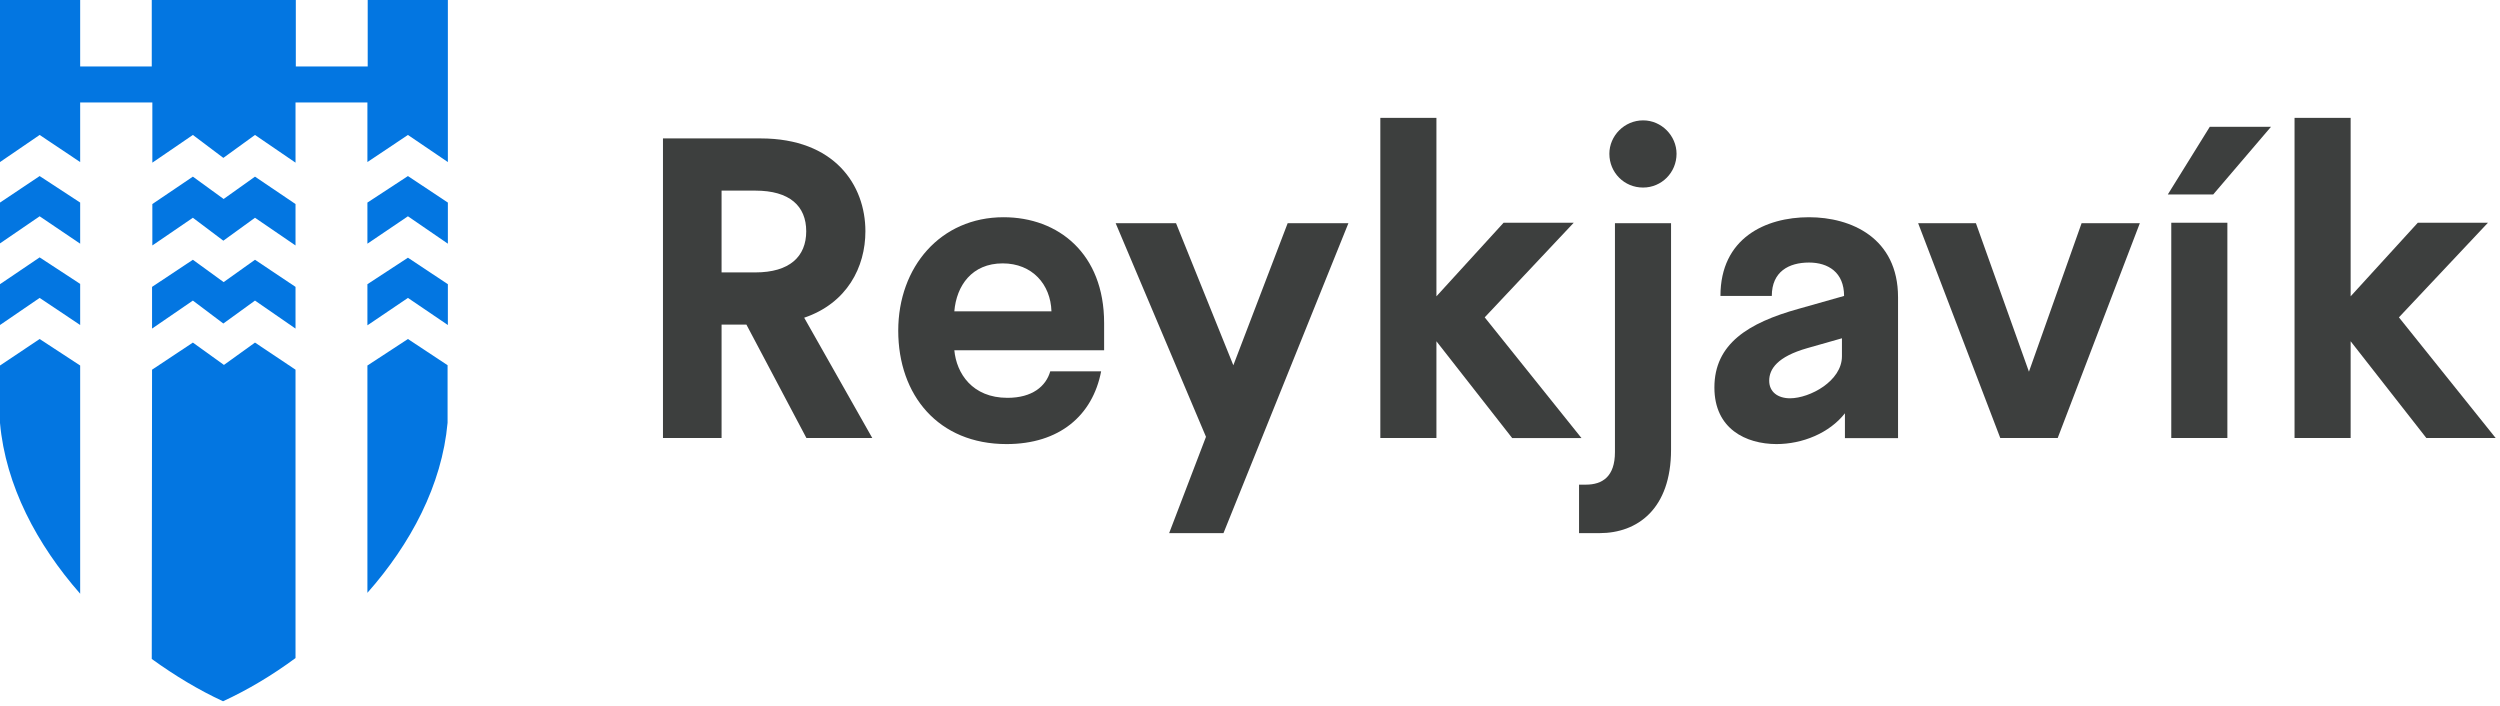
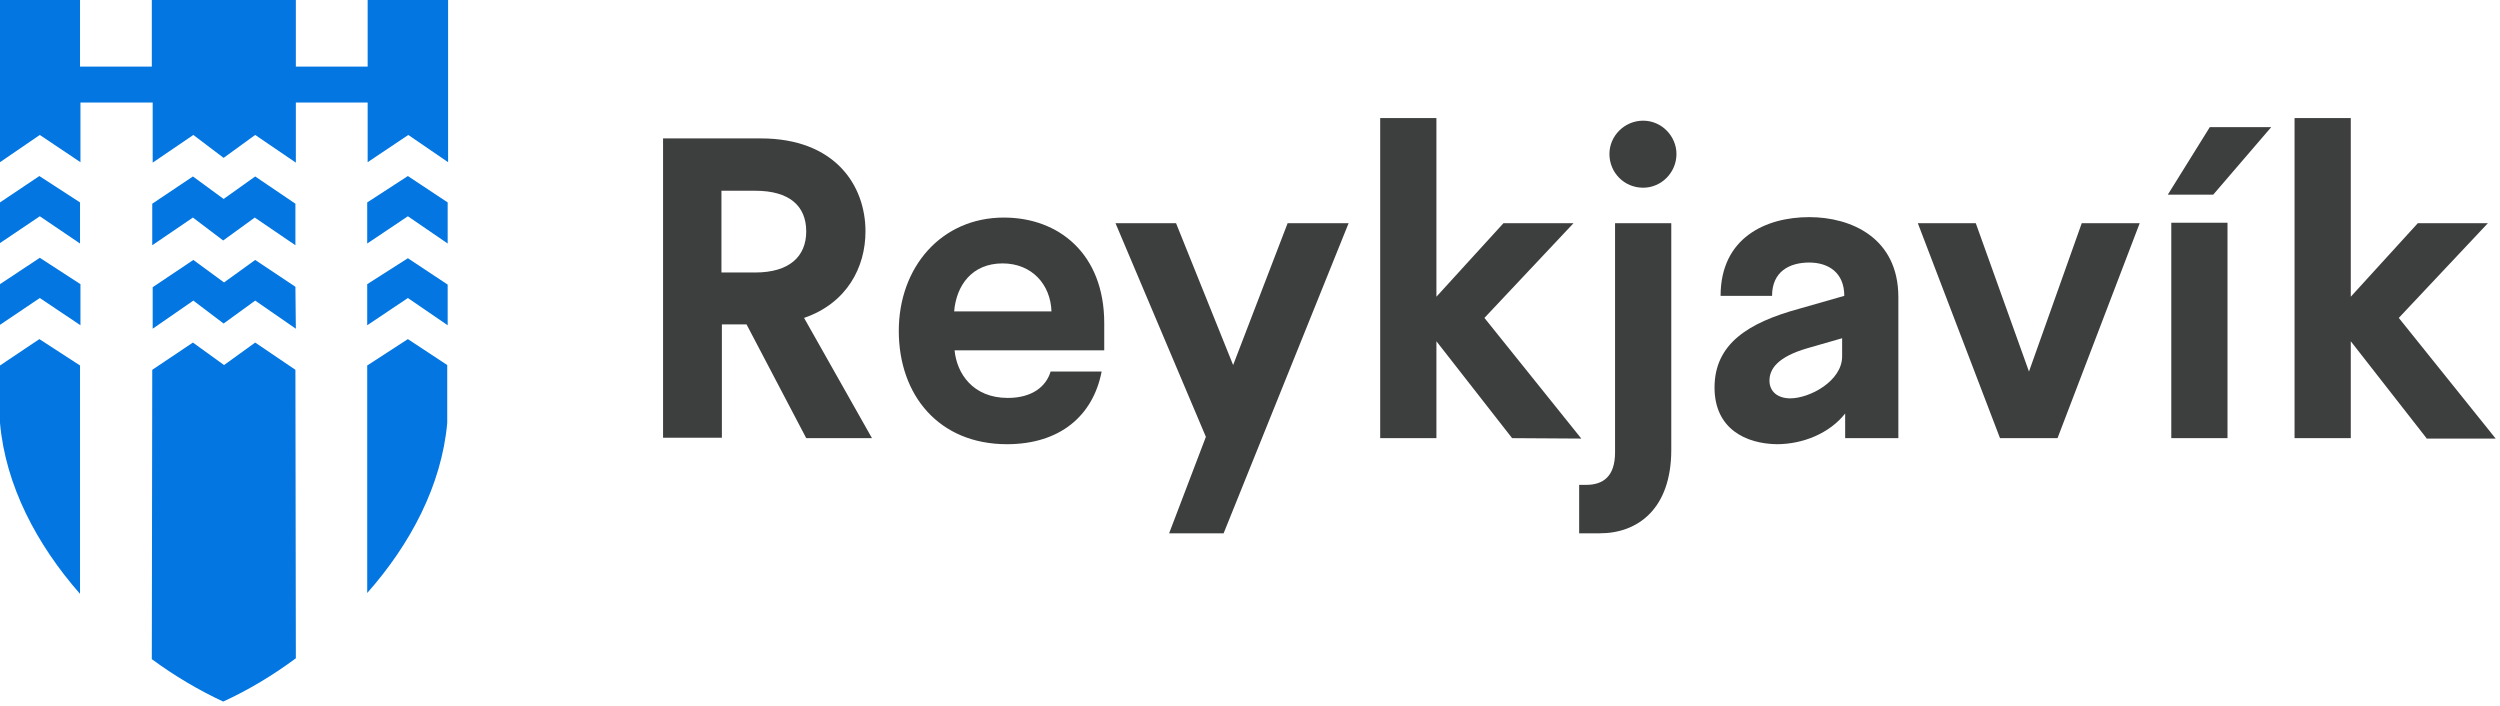
- <svg xmlns="http://www.w3.org/2000/svg" version="1.1" id="Layer_1" x="0px" y="0px" width="578px" height="163px" viewBox="0 0 578 163" enable-background="new 0 0 578 163" xml:space="preserve">
+ <svg xmlns="http://www.w3.org/2000/svg" version="1.1" id="Layer_1" x="0px" y="0px" viewBox="0 0 578 163" style="enable-background:new 0 0 578 163;" xml:space="preserve">
+   <style type="text/css">
+ 	.st0{fill:#3D3F3E;}
+ 	.st1{fill:#0376E1;}
+ </style>
  <g>
-     <path fill="#3D3F3E" d="M560.976,101.273L543.468,78.9v22.373h-12.97V27.249h12.97V68.51l15.529-17.016h16.218l-20.584,21.878   L577,101.273H560.976z" />
-     <path fill="#3D3F3E" d="M511.699,44.954h-10.497l9.701-15.64h14.153L511.699,44.954z M501.998,51.493h12.971v49.78h-12.971V51.493z   " />
-     <path fill="#3D3F3E" d="M494.729,51.602l-18.992,49.671h-13.271l-18.992-49.671h13.357l12.26,34.334l12.174-34.334H494.729z" />
-     <path fill="#3D3F3E" d="M396.369,89.591c0-10.089,7.808-14.951,19.486-18.199l10.497-2.969c0-5.442-3.657-7.723-8.108-7.723   c-4.646,0-8.604,2.086-8.604,7.723h-11.873c0-13.359,10.389-18.199,20.477-18.199c9.7,0,20.583,4.754,20.583,18.501v32.57h-12.28   V95.55c-3.571,4.562-9.787,7.121-15.831,7.121C403.683,102.649,396.369,99.187,396.369,89.591z M425.858,82.364v-4.153   l-8.021,2.281c-6.927,1.979-8.798,4.84-8.798,7.529c0,2.581,1.979,4.065,4.84,4.065C418.437,92.064,425.858,88.107,425.858,82.364z   " />
-     <path fill="#3D3F3E" d="M365.053,112.052h1.592c3.85,0,6.731-1.873,6.731-7.53V51.6h12.97v52.362   c0,13.747-7.807,19.297-16.519,19.297h-4.753v-11.207H365.053z M372.086,35.552c0-4.152,3.463-7.723,7.808-7.723   c4.259,0,7.723,3.571,7.723,7.723c0,4.346-3.464,7.809-7.723,7.809C375.549,43.382,372.086,39.919,372.086,35.552z" />
-     <path fill="#3D3F3E" d="M349.611,101.273L332.102,78.9v22.373h-12.97V27.249h12.97V68.51l15.529-17.016h16.218l-20.584,21.878   l22.37,27.902H349.611z" />
-     <path fill="#3D3F3E" d="M311.753,51.602l-28.886,71.659h-12.561l8.518-22.268l-20.886-49.391h13.96l13.25,32.85l12.561-32.85   H311.753z" />
-     <path fill="#3D3F3E" d="M255.272,80.987h-34.629c0.495,5.334,4.151,10.992,12.282,10.992c5.742,0,8.904-2.667,9.894-6.13h11.765   c-1.979,10.281-9.7,16.822-21.875,16.822c-15.745,0-25.036-11.272-25.036-26.223c0-14.736,9.786-26.224,24.349-26.224   c12.668,0,23.25,8.411,23.25,24.438V80.987z M243.097,71.973c-0.192-6.238-4.452-11.079-11.271-11.079   c-7.119,0-10.689,5.141-11.184,11.079H243.097z" />
-     <path fill="#3D3F3E" d="M172.571,75.049h-5.743v26.224h-13.55V32.002h22.563c17.121,0,24.24,10.778,24.24,21.47   c0,8.304-4.259,16.629-14.153,19.984l15.745,27.816h-15.228L172.571,75.049z M166.827,62.981h7.808   c7.915,0,11.765-3.657,11.765-9.508c0-5.852-3.851-9.401-11.765-9.401h-7.808V62.981z" />
+     <path class="st0" d="M561,101.3l-17.5-22.4v22.4h-13v-74h13v41.3l15.5-17h16.2l-20.6,21.9l22.4,27.9H561z" />
+     <path class="st0" d="M511.7,45h-10.5l9.7-15.6h14.2L511.7,45z M502,51.5h13v49.8h-13V51.5z" />
+     <path class="st0" d="M494.7,51.6l-19,49.7h-13.3l-19-49.7h13.4l12.3,34.3l12.2-34.3C481.3,51.6,494.7,51.6,494.7,51.6z" />
+     <path class="st0" d="M396.4,89.6c0-10.1,7.8-15,19.5-18.2l10.5-3c0-5.4-3.7-7.7-8.1-7.7c-4.6,0-8.6,2.1-8.6,7.7h-11.9   c0-13.4,10.4-18.2,20.5-18.2c9.7,0,20.6,4.8,20.6,18.5v32.6h-12.3v-5.7c-3.6,4.6-9.8,7.1-15.8,7.1   C403.7,102.6,396.4,99.2,396.4,89.6z M425.9,82.4v-4.2l-8,2.3c-6.9,2-8.8,4.8-8.8,7.5c0,2.6,2,4.1,4.8,4.1   C418.4,92.1,425.9,88.1,425.9,82.4z" />
+     <path class="st0" d="M365.1,112.1h1.6c3.9,0,6.7-1.9,6.7-7.5V51.6h13V104c0,13.7-7.8,19.3-16.5,19.3h-4.8L365.1,112.1L365.1,112.1z    M372.1,35.6c0-4.2,3.5-7.7,7.8-7.7c4.3,0,7.7,3.6,7.7,7.7c0,4.3-3.5,7.8-7.7,7.8C375.5,43.4,372.1,39.9,372.1,35.6z" />
+     <path class="st0" d="M349.6,101.3l-17.5-22.4v22.4h-13v-74h13v41.3l15.5-17h16.2l-20.6,21.9l22.4,27.9L349.6,101.3L349.6,101.3z" />
+     <path class="st0" d="M311.8,51.6l-28.9,71.7h-12.6l8.5-22.3l-20.9-49.4h14l13.2,32.8l12.6-32.8C297.7,51.6,311.8,51.6,311.8,51.6z" />
+     <path class="st0" d="M255.3,81h-34.6c0.5,5.3,4.2,11,12.3,11c5.7,0,8.9-2.7,9.9-6.1h11.8c-2,10.3-9.7,16.8-21.9,16.8   c-15.7,0-25-11.3-25-26.2c0-14.7,9.8-26.2,24.3-26.2c12.7,0,23.2,8.4,23.2,24.4V81z M243.1,72c-0.2-6.2-4.5-11.1-11.3-11.1   c-7.1,0-10.7,5.1-11.2,11.1H243.1z" />
+     <path class="st0" d="M172.6,75h-5.7v26.2h-13.6V32h22.6c17.1,0,24.2,10.8,24.2,21.5c0,8.3-4.3,16.6-14.2,20l15.7,27.8h-15.2   L172.6,75z M166.8,63h7.8c7.9,0,11.8-3.7,11.8-9.5c0-5.9-3.9-9.4-11.8-9.4h-7.8V63z" />
  </g>
  <g>
-     <path fill="#0376E1" d="M84.945,65.709v9.505l9.369-6.337l9.233,6.268v-9.436l-9.233-6.13L84.945,65.709z" />
-     <path fill="#0376E1" d="M51.705,46.006l-7.113-5.166l-9.37,6.336v9.574l9.37-6.405l7.044,5.303l7.318-5.303l9.37,6.405v-9.574   l-9.37-6.336L51.705,46.006z" />
-     <path fill="#0376E1" d="M94.314,40.706l-9.369,6.13v9.505l9.369-6.337l9.233,6.337v-9.505L94.314,40.706z" />
-     <path fill="#0376E1" d="M9.165,31.2l9.37,6.268V23.693h16.688v13.913l9.37-6.406l7.044,5.303l7.318-5.303l9.37,6.406V23.693h16.62   v13.775l9.369-6.268l9.233,6.268V0H85.013v15.359h-16.62V0H51.979H35.086v15.359H18.535V0H0v37.468L9.165,31.2z" />
-     <path fill="#0376E1" d="M9.165,68.874l9.37,6.268v-9.505l-9.37-6.13L0,65.706v9.436L9.165,68.874z" />
-     <path fill="#0376E1" d="M18.535,56.341v-9.505l-9.37-6.13L0,46.836v9.437l9.165-6.268L18.535,56.341z" />
-     <path fill="#0376E1" d="M94.314,78.379l-9.369,6.13v52.551c9.985-11.296,17.234-24.863,18.535-39.328V84.438L94.314,78.379z" />
-     <path fill="#0376E1" d="M18.535,84.509l-9.37-6.13L0,84.509V97.8c1.299,14.465,8.549,28.103,18.535,39.468V84.509z" />
-     <path fill="#0376E1" d="M68.325,85.473l-9.37-6.267l-7.181,5.165l-7.182-5.165l-9.438,6.267l-0.068,66.879   c5.334,3.856,10.942,7.231,16.482,9.779c5.677-2.618,11.354-5.991,16.756-9.986" />
-     <path fill="#0376E1" d="M68.325,66.326l-9.37-6.268l-7.25,5.166l-7.113-5.166l-9.438,6.268v9.643l9.438-6.475l7.044,5.304   l7.318-5.304l9.37,6.475" />
+     <path class="st1" d="M84.9,65.7v9.5l9.4-6.3l9.2,6.3v-9.4l-9.2-6.1L84.9,65.7z" />
+     <path class="st1" d="M51.7,46l-7.1-5.2l-9.4,6.3v9.6l9.4-6.4l7,5.3l7.3-5.3l9.4,6.4v-9.6L59,40.8L51.7,46z" />
+     <path class="st1" d="M94.3,40.7l-9.4,6.1v9.5l9.4-6.3l9.2,6.3v-9.5L94.3,40.7z" />
+     <path class="st1" d="M9.2,31.2l9.4,6.3V23.7h16.7v13.9l9.4-6.4l7,5.3l7.3-5.3l9.4,6.4V23.7h16.6v13.8l9.4-6.3l9.2,6.3V0H85v15.4   H68.4V0H52H35.1v15.4H18.5V0H0v37.5L9.2,31.2z" />
+     <path class="st1" d="M9.2,68.9l9.4,6.3v-9.5l-9.4-6.1L0,65.7v9.4L9.2,68.9z" />
+     <path class="st1" d="M18.5,56.3v-9.5l-9.4-6.1L0,46.8v9.4L9.2,50L18.5,56.3z" />
+     <path class="st1" d="M94.3,78.4l-9.4,6.1v52.6c10-11.3,17.2-24.9,18.5-39.3V84.4L94.3,78.4z" />
+     <path class="st1" d="M18.5,84.5l-9.4-6.1L0,84.5v13.3c1.3,14.5,8.5,28.1,18.5,39.5V84.5z" />
+     <path class="st1" d="M68.3,85.5L59,79.2l-7.2,5.2l-7.2-5.2l-9.4,6.3l-0.1,66.9c5.3,3.9,10.9,7.2,16.5,9.8c5.7-2.6,11.4-6,16.8-10" />
+     <path class="st1" d="M68.3,66.3L59,60.1l-7.2,5.2l-7.1-5.2l-9.4,6.3V76l9.4-6.5l7,5.3l7.3-5.3l9.4,6.5" />
  </g>
</svg>
